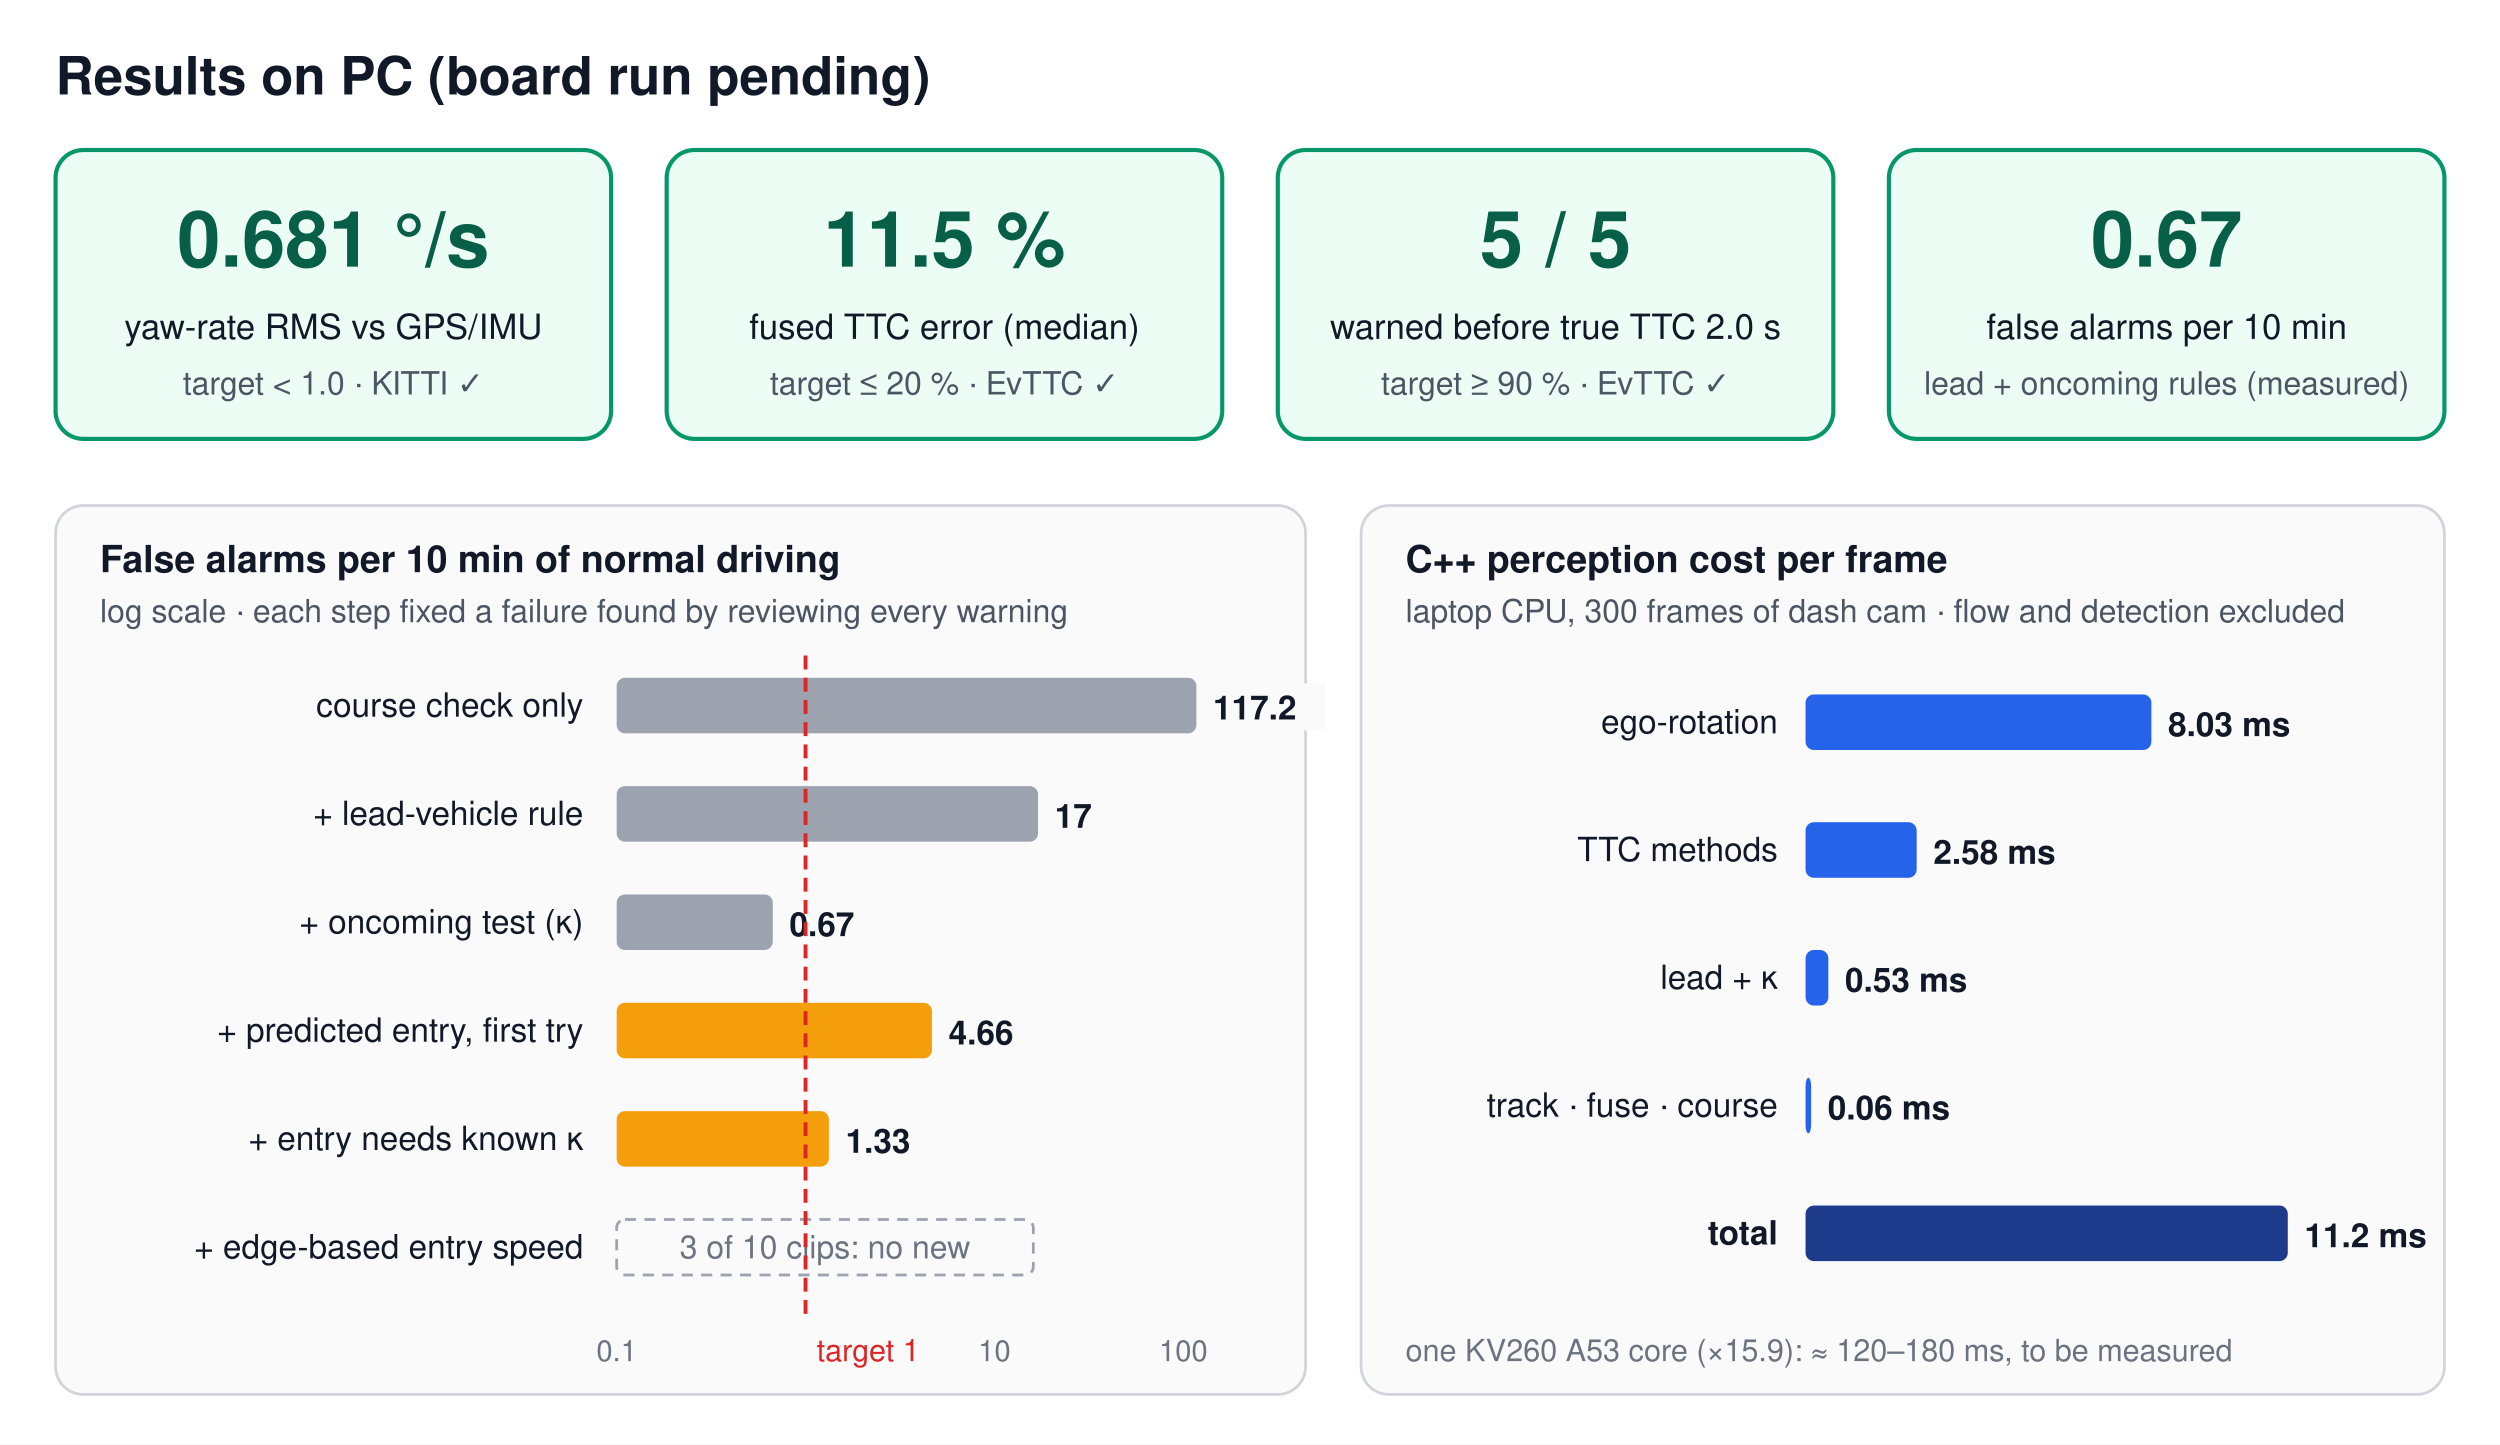
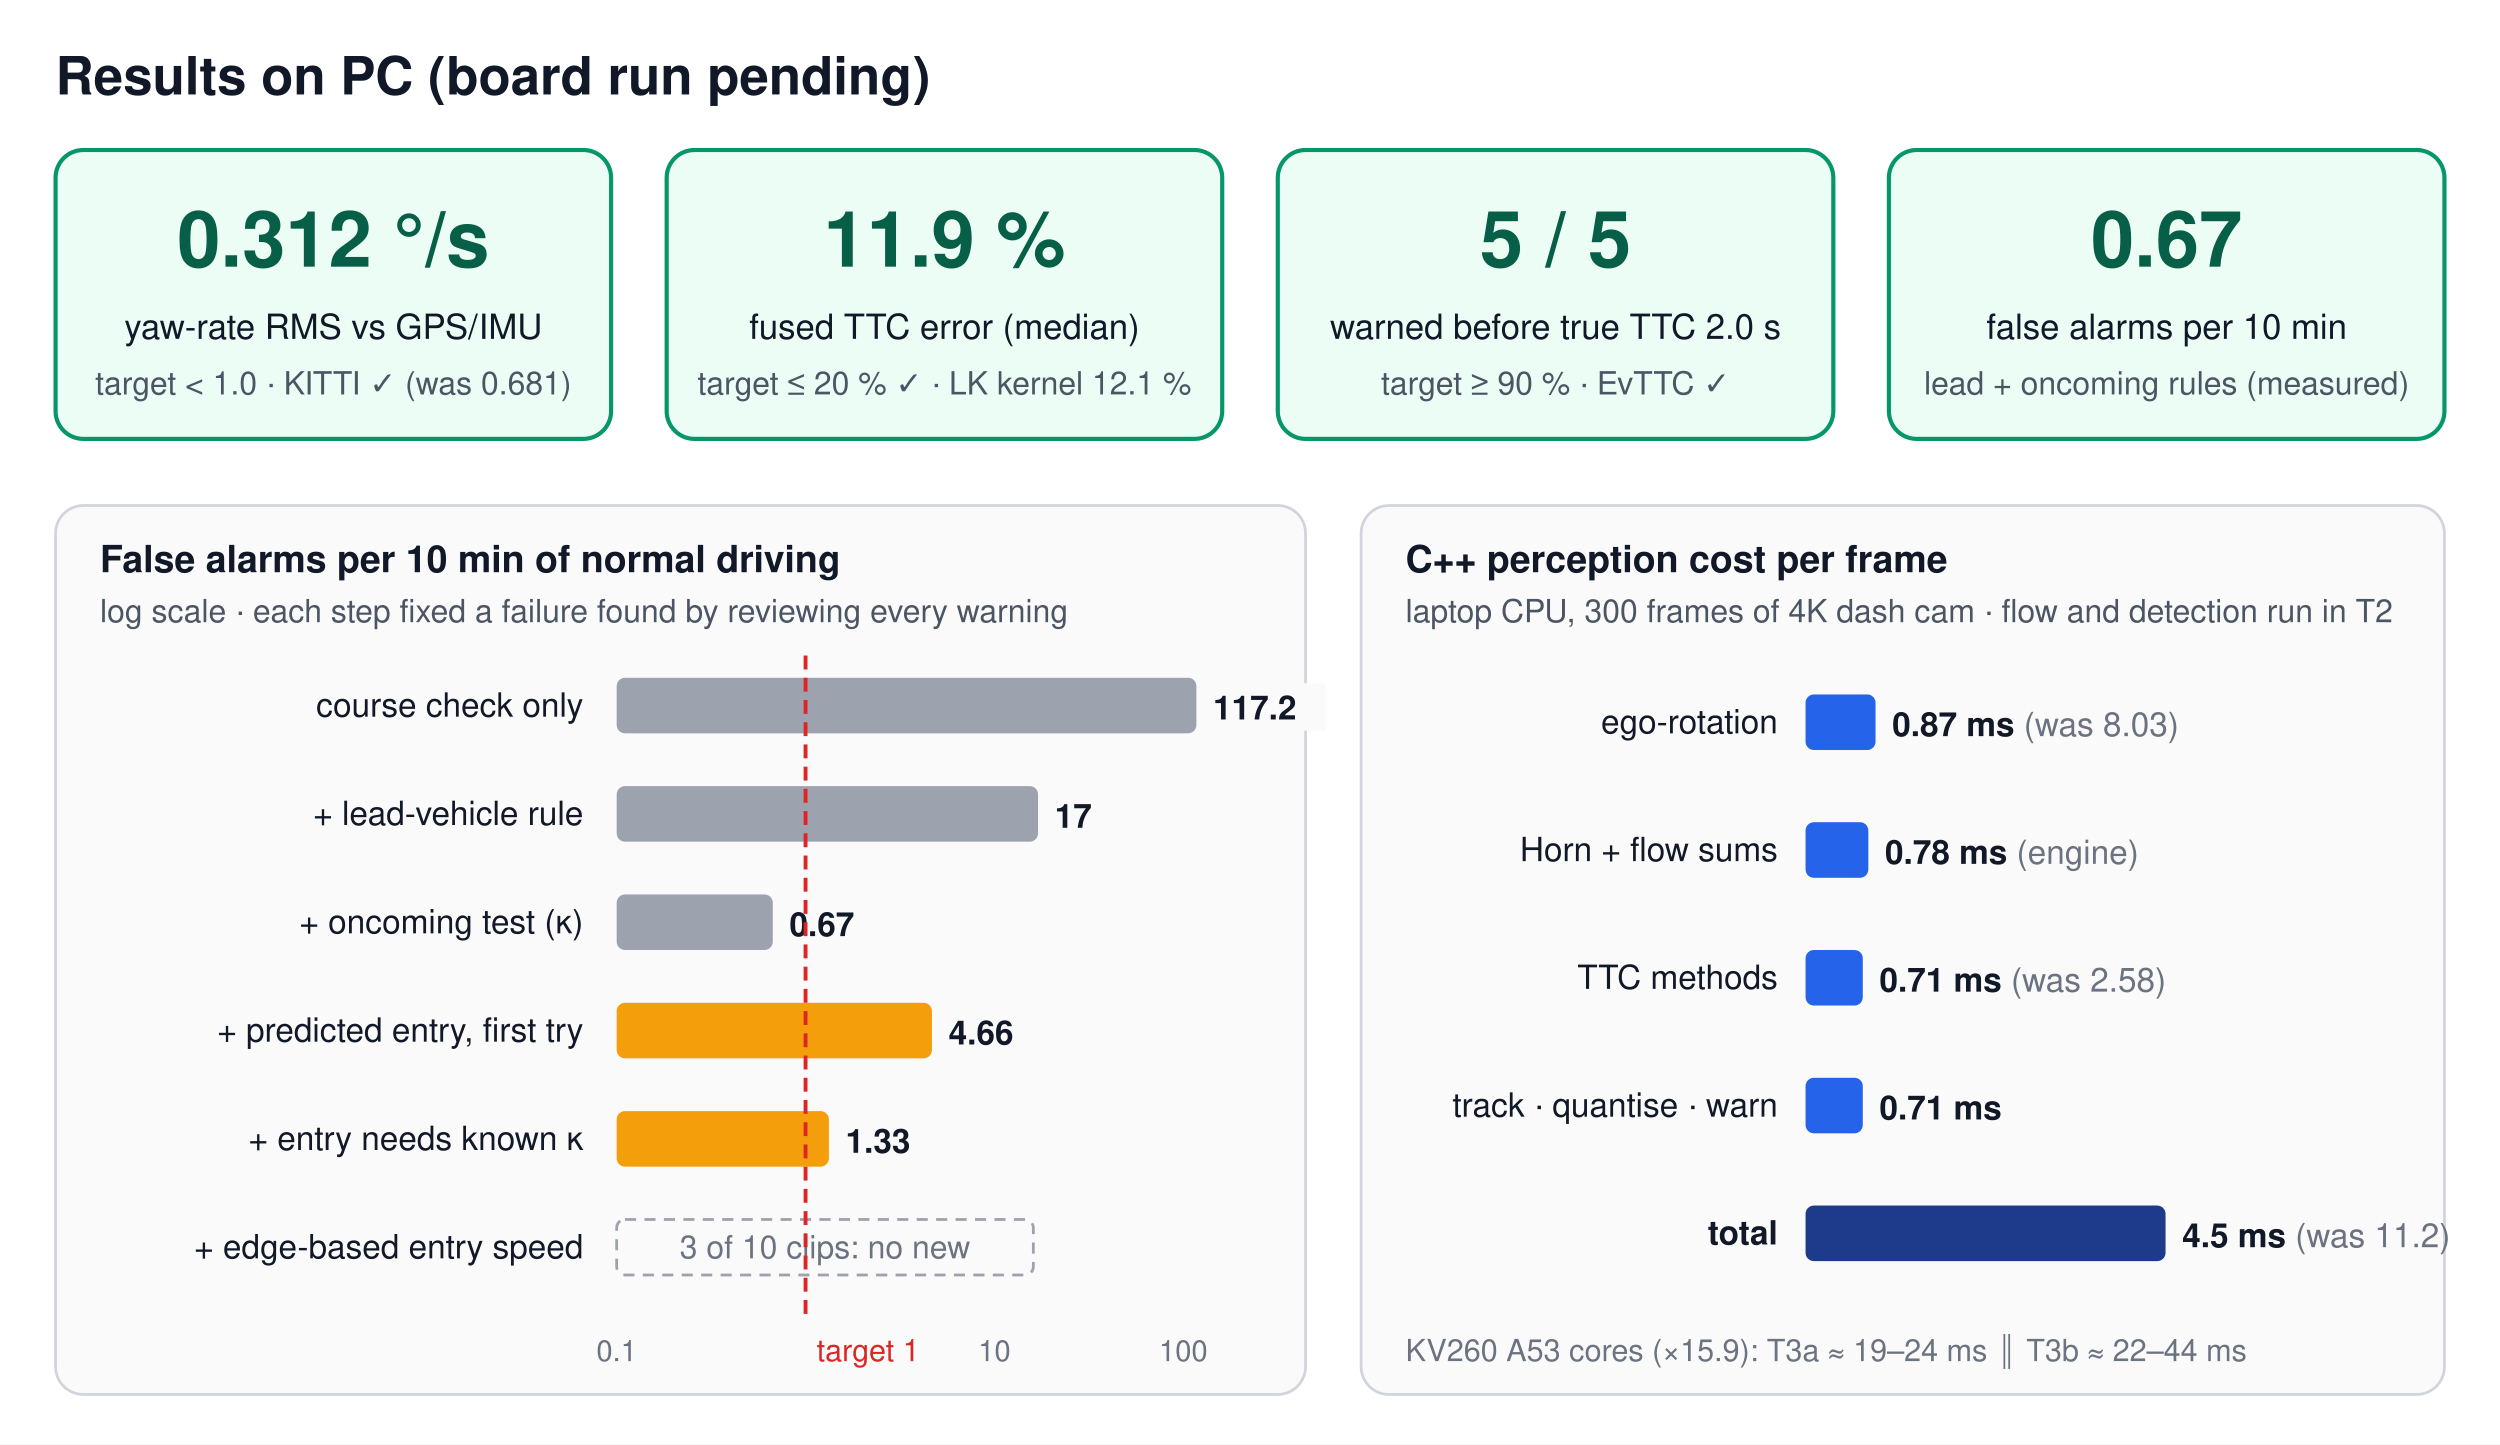
<svg xmlns="http://www.w3.org/2000/svg" viewBox="0 0 900 520" width="900" height="520" font-family="Segoe UI, Helvetica, Arial, sans-serif">
  <rect width="900" height="520" fill="#ffffff" />
  <text x="20" y="34" font-size="19" font-weight="700" fill="#111827">Results on PC (board run pending)</text>
  <rect x="20" y="54" width="200" height="104" rx="10" fill="#ecfdf5" stroke="#059669" stroke-width="1.5" />
-   <text x="120" y="96" text-anchor="middle" font-size="28" font-weight="700" fill="#065f46">0.681 °/s</text>
+   <text x="120" y="96" text-anchor="middle" font-size="28" font-weight="700" fill="#065f46">0.312 °/s</text>
  <text x="120" y="122" text-anchor="middle" font-size="12.5" fill="#111827">yaw-rate RMS vs GPS/IMU</text>
-   <text x="120" y="142" text-anchor="middle" font-size="11.5" fill="#4b5563">target &lt; 1.0 · KITTI ✓</text>
+   <text x="120" y="142" text-anchor="middle" font-size="11.5" fill="#4b5563">target &lt; 1.0 · KITTI ✓ (was 0.681)</text>
  <rect x="240" y="54" width="200" height="104" rx="10" fill="#ecfdf5" stroke="#059669" stroke-width="1.5" />
-   <text x="340" y="96" text-anchor="middle" font-size="28" font-weight="700" fill="#065f46">11.5 %</text>
+   <text x="340" y="96" text-anchor="middle" font-size="28" font-weight="700" fill="#065f46">11.9 %</text>
  <text x="340" y="122" text-anchor="middle" font-size="12.5" fill="#111827">fused TTC error (median)</text>
-   <text x="340" y="142" text-anchor="middle" font-size="11.5" fill="#4b5563">target ≤ 20 % · EvTTC ✓</text>
+   <text x="340" y="142" text-anchor="middle" font-size="11.5" fill="#4b5563">target ≤ 20 % ✓ · LK kernel 12.1 %</text>
  <rect x="460" y="54" width="200" height="104" rx="10" fill="#ecfdf5" stroke="#059669" stroke-width="1.5" />
  <text x="560" y="96" text-anchor="middle" font-size="28" font-weight="700" fill="#065f46">5 / 5</text>
  <text x="560" y="122" text-anchor="middle" font-size="12.5" fill="#111827">warned before true TTC 2.0 s</text>
  <text x="560" y="142" text-anchor="middle" font-size="11.5" fill="#4b5563">target ≥ 90 % · EvTTC ✓</text>
  <rect x="680" y="54" width="200" height="104" rx="10" fill="#ecfdf5" stroke="#059669" stroke-width="1.5" />
  <text x="780" y="96" text-anchor="middle" font-size="28" font-weight="700" fill="#065f46">0.67</text>
  <text x="780" y="122" text-anchor="middle" font-size="12.5" fill="#111827">false alarms per 10 min</text>
  <text x="780" y="142" text-anchor="middle" font-size="11.5" fill="#4b5563">lead + oncoming rules (measured)</text>
  <rect x="20" y="182" width="450" height="320" rx="10" fill="#fafafa" stroke="#d1d5db" />
  <text x="36" y="206" font-size="13.5" font-weight="700" fill="#111827">False alarms per 10 min of normal driving</text>
  <text x="36" y="224" font-size="11.5" fill="#4b5563">log scale · each step fixed a failure found by reviewing every warning</text>
  <text x="210" y="258" text-anchor="end" font-size="12" fill="#111827">course check only</text>
  <rect x="222.0" y="244" width="208.7" height="20" rx="3" fill="#9ca3af" />
  <rect x="433.7" y="246" width="43.5" height="17" fill="#fafafa" />
  <text x="436.7" y="259" font-size="12" font-weight="700" fill="#111827">117.2</text>
  <text x="210" y="297" text-anchor="end" font-size="12" fill="#111827">+ lead-vehicle rule</text>
  <rect x="222.0" y="283" width="151.7" height="20" rx="3" fill="#9ca3af" />
  <rect x="376.7" y="285" width="21.0" height="17" fill="#fafafa" />
  <text x="379.7" y="298" font-size="12" font-weight="700" fill="#111827">17</text>
  <text x="210" y="336" text-anchor="end" font-size="12" fill="#111827">+ oncoming test (κ)</text>
  <rect x="222.0" y="322" width="56.2" height="20" rx="3" fill="#9ca3af" />
  <rect x="281.2" y="324" width="36.0" height="17" fill="#fafafa" />
  <text x="284.2" y="337" font-size="12" font-weight="700" fill="#111827">0.67</text>
  <text x="210" y="375" text-anchor="end" font-size="12" fill="#111827">+ predicted entry, first try</text>
  <rect x="222.0" y="361" width="113.5" height="20" rx="3" fill="#f59e0b" />
  <rect x="338.5" y="363" width="36.0" height="17" fill="#fafafa" />
  <text x="341.5" y="376" font-size="12" font-weight="700" fill="#111827">4.66</text>
  <text x="210" y="414" text-anchor="end" font-size="12" fill="#111827">+ entry needs known κ</text>
  <rect x="222.0" y="400" width="76.4" height="20" rx="3" fill="#f59e0b" />
  <rect x="301.4" y="402" width="36.0" height="17" fill="#fafafa" />
  <text x="304.4" y="415" font-size="12" font-weight="700" fill="#111827">1.33</text>
  <text x="210" y="453" text-anchor="end" font-size="12" fill="#111827">+ edge-based entry speed</text>
  <rect x="222.0" y="439" width="150" height="20" rx="3" fill="none" stroke="#9ca3af" stroke-dasharray="4 3" />
  <text x="297.0" y="453" text-anchor="middle" font-size="11.5" fill="#6b7280">3 of 10 clips: no new</text>
  <path d="M290.0,236 V476" stroke="#dc2626" stroke-width="1.4" stroke-dasharray="5 3" />
  <text x="294.0" y="490" font-size="11" fill="#dc2626">target 1</text>
  <text x="222.0" y="490" text-anchor="middle" font-size="10.5" fill="#6b7280">0.1</text>
  <text x="358.0" y="490" text-anchor="middle" font-size="10.5" fill="#6b7280">10</text>
  <text x="426.0" y="490" text-anchor="middle" font-size="10.5" fill="#6b7280">100</text>
  <rect x="490" y="182" width="390" height="320" rx="10" fill="#fafafa" stroke="#d1d5db" />
  <text x="506" y="206" font-size="13.5" font-weight="700" fill="#111827">C++ perception cost per frame</text>
-   <text x="506" y="224" font-size="11.5" fill="#4b5563">laptop CPU, 300 frames of dash cam · flow and detection excluded</text>
+   <text x="506" y="224" font-size="11.5" fill="#4b5563">laptop CPU, 300 frames of 4K dash cam · flow and detection run in T2</text>
  <text x="640" y="264" text-anchor="end" font-size="12" fill="#111827" font-weight="400">ego-rotation</text>
-   <rect x="650.0" y="250" width="124.5" height="20" rx="3" fill="#2563eb" />
-   <text x="780.5" y="265" font-size="12" font-weight="700" fill="#111827">8.03 ms</text>
-   <text x="640" y="310" text-anchor="end" font-size="12" fill="#111827" font-weight="400">TTC methods</text>
-   <rect x="650.0" y="296" width="40.0" height="20" rx="3" fill="#2563eb" />
-   <text x="696.0" y="311" font-size="12" font-weight="700" fill="#111827">2.58 ms</text>
-   <text x="640" y="356" text-anchor="end" font-size="12" fill="#111827" font-weight="400">lead + κ</text>
-   <rect x="650.0" y="342" width="8.2" height="20" rx="3" fill="#2563eb" />
-   <text x="664.2" y="357" font-size="12" font-weight="700" fill="#111827">0.53 ms</text>
-   <text x="640" y="402" text-anchor="end" font-size="12" fill="#111827" font-weight="400">track · fuse · course</text>
-   <rect x="650.0" y="388" width="2.0" height="20" rx="3" fill="#2563eb" />
-   <text x="658.0" y="403" font-size="12" font-weight="700" fill="#111827">0.06 ms</text>
+   <rect x="650.0" y="250" width="25.2" height="20" rx="3" fill="#2563eb" />
+   <text x="681.2" y="265" font-size="12" font-weight="700" fill="#111827">0.87 ms <tspan font-weight="400" fill="#6b7280">(was 8.03)</tspan>
+   </text>
+   <text x="640" y="310" text-anchor="end" font-size="12" fill="#111827" font-weight="400">Horn + flow sums</text>
+   <rect x="650.0" y="296" width="22.6" height="20" rx="3" fill="#2563eb" />
+   <text x="678.6" y="311" font-size="12" font-weight="700" fill="#111827">0.78 ms <tspan font-weight="400" fill="#6b7280">(engine)</tspan>
+   </text>
+   <text x="640" y="356" text-anchor="end" font-size="12" fill="#111827" font-weight="400">TTC methods</text>
+   <rect x="650.0" y="342" width="20.6" height="20" rx="3" fill="#2563eb" />
+   <text x="676.6" y="357" font-size="12" font-weight="700" fill="#111827">0.71 ms <tspan font-weight="400" fill="#6b7280">(was 2.58)</tspan>
+   </text>
+   <text x="640" y="402" text-anchor="end" font-size="12" fill="#111827" font-weight="400">track · quantise · warn</text>
+   <rect x="650.0" y="388" width="20.6" height="20" rx="3" fill="#2563eb" />
+   <text x="676.6" y="403" font-size="12" font-weight="700" fill="#111827">0.71 ms</text>
  <text x="640" y="448" text-anchor="end" font-size="12" fill="#111827" font-weight="700">total</text>
-   <rect x="650.0" y="434" width="173.6" height="20" rx="3" fill="#1e3a8a" />
-   <text x="829.6" y="449" font-size="12" font-weight="700" fill="#111827">11.2 ms</text>
-   <text x="506" y="490" font-size="11" fill="#6b7280">one KV260 A53 core (×15.9): ≈ 120–180 ms, to be measured</text>
+   <rect x="650.0" y="434" width="129.6" height="20" rx="3" fill="#1e3a8a" />
+   <text x="785.6" y="449" font-size="12" font-weight="700" fill="#111827">4.5 ms <tspan font-weight="400" fill="#6b7280">(was 11.2)</tspan>
+   </text>
+   <text x="506" y="490" font-size="11" fill="#6b7280">KV260 A53 cores (×15.9): T3a ≈ 19–24 ms ∥ T3b ≈ 22–44 ms</text>
</svg>
